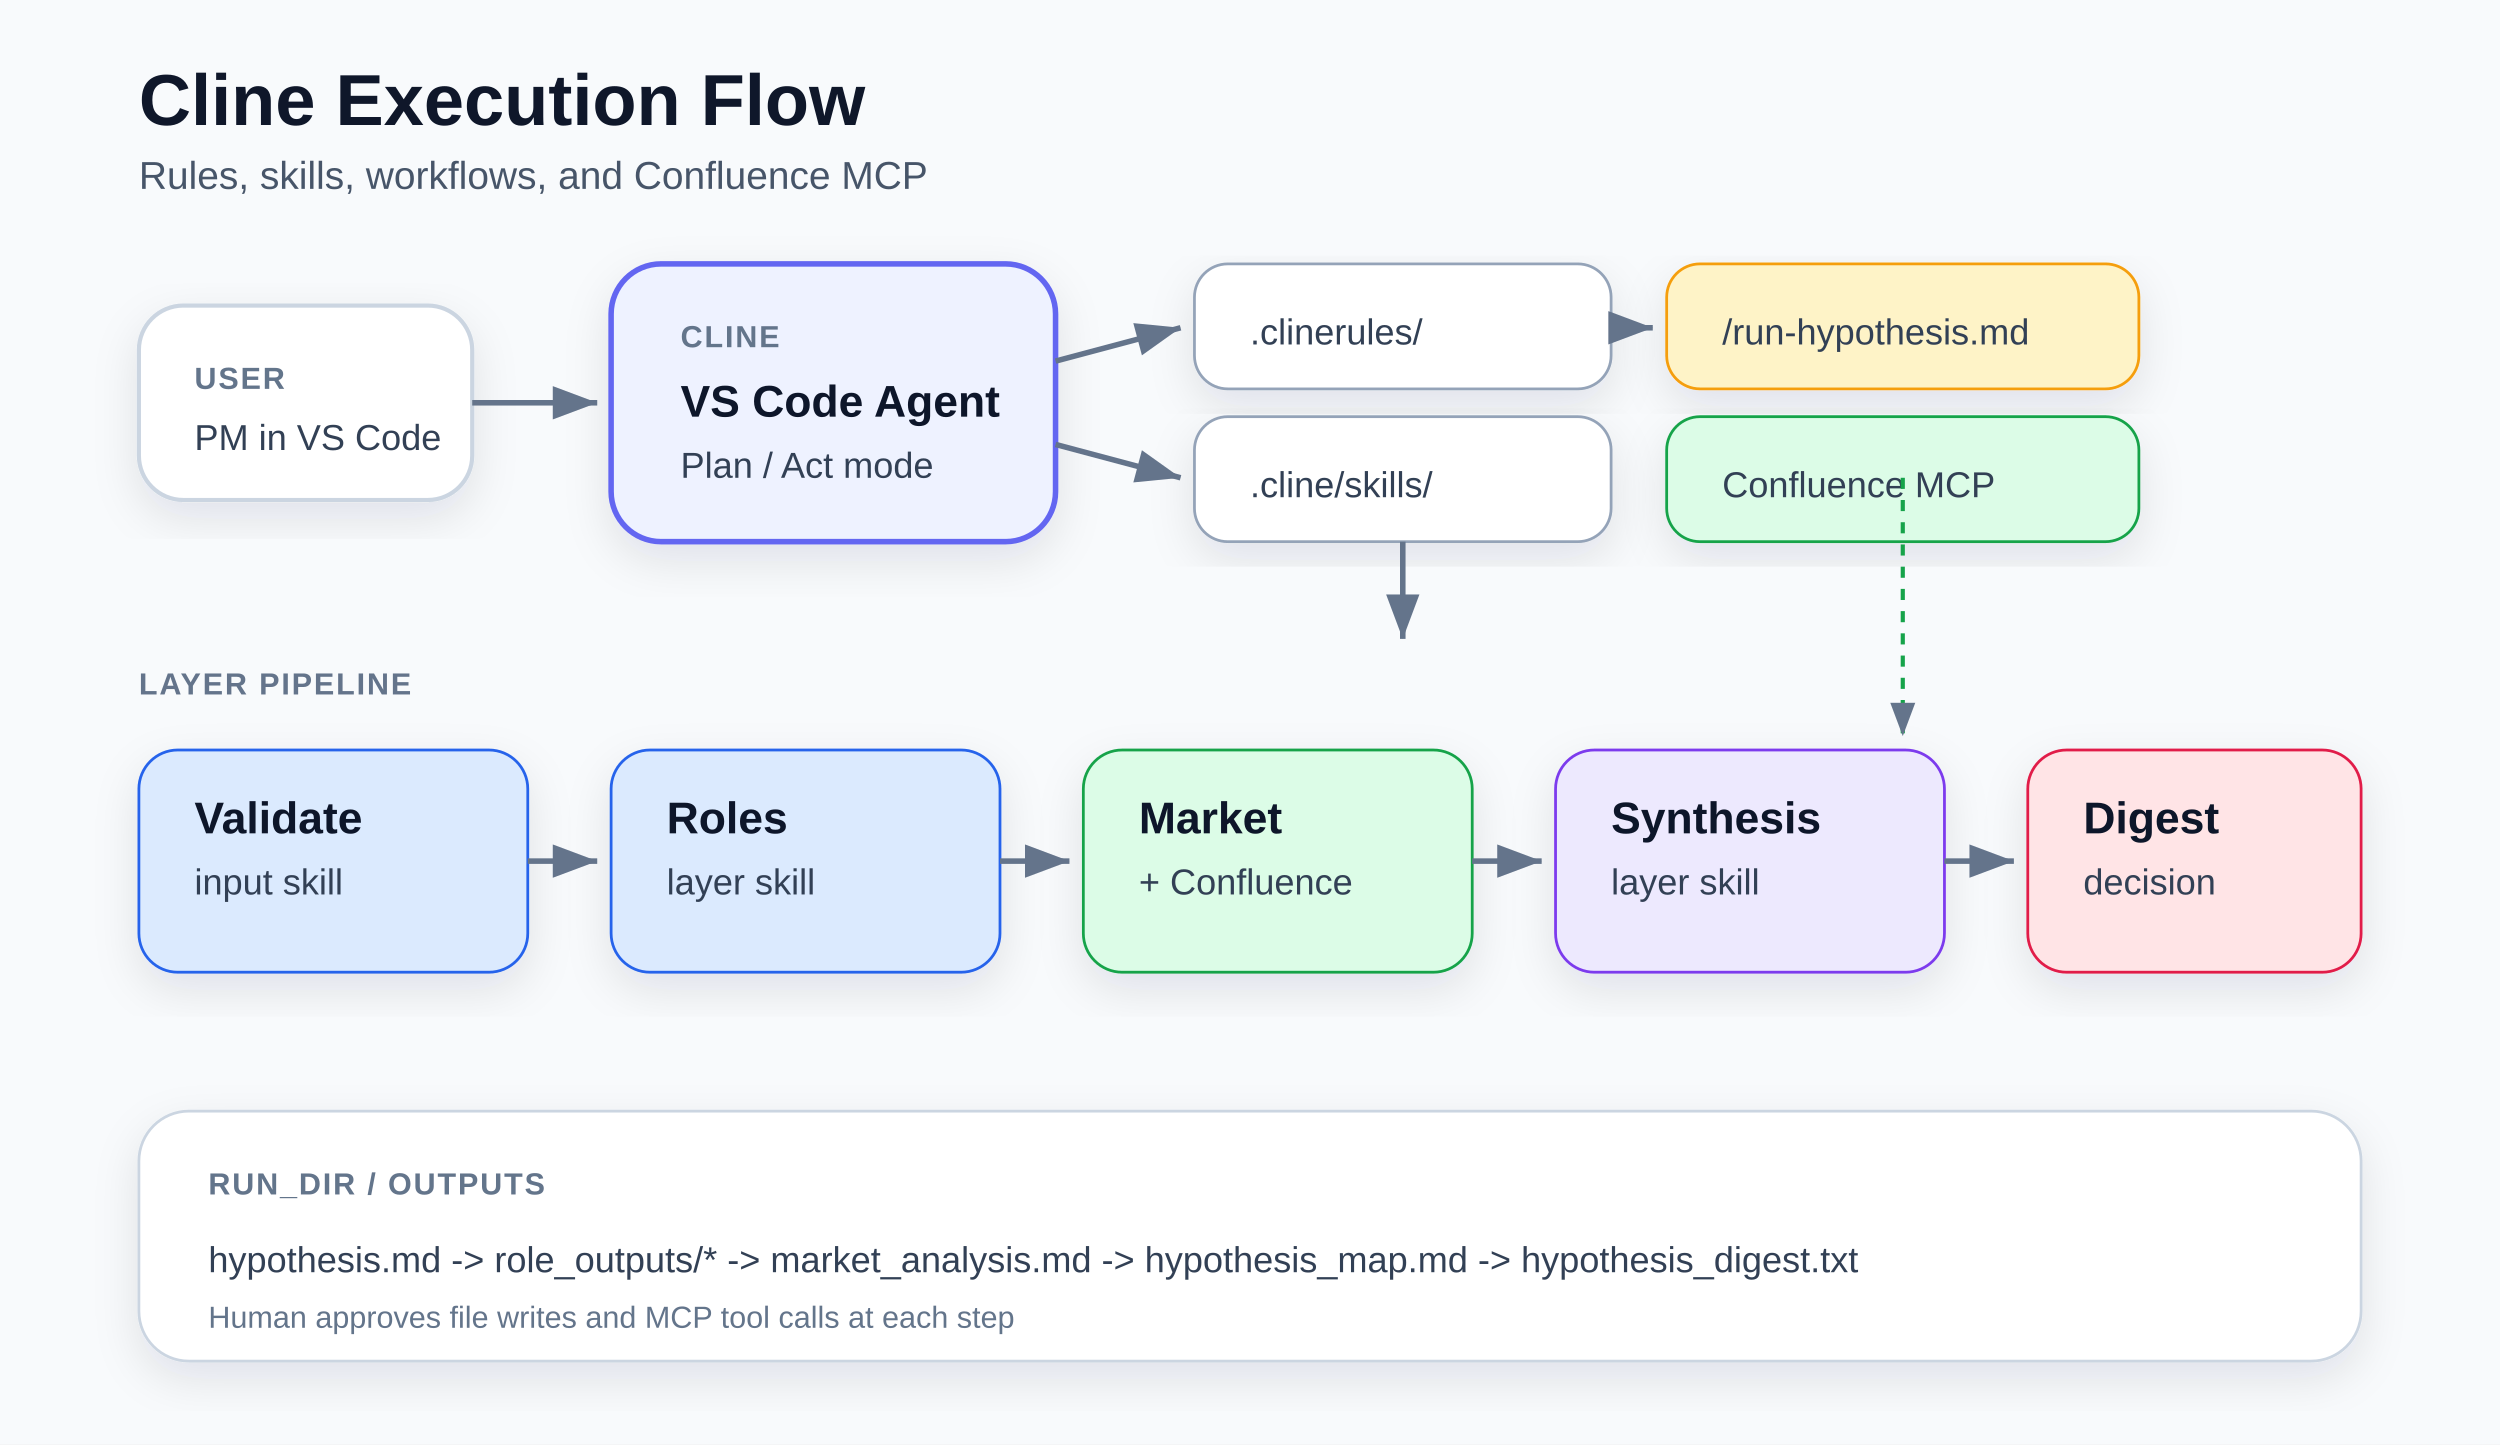
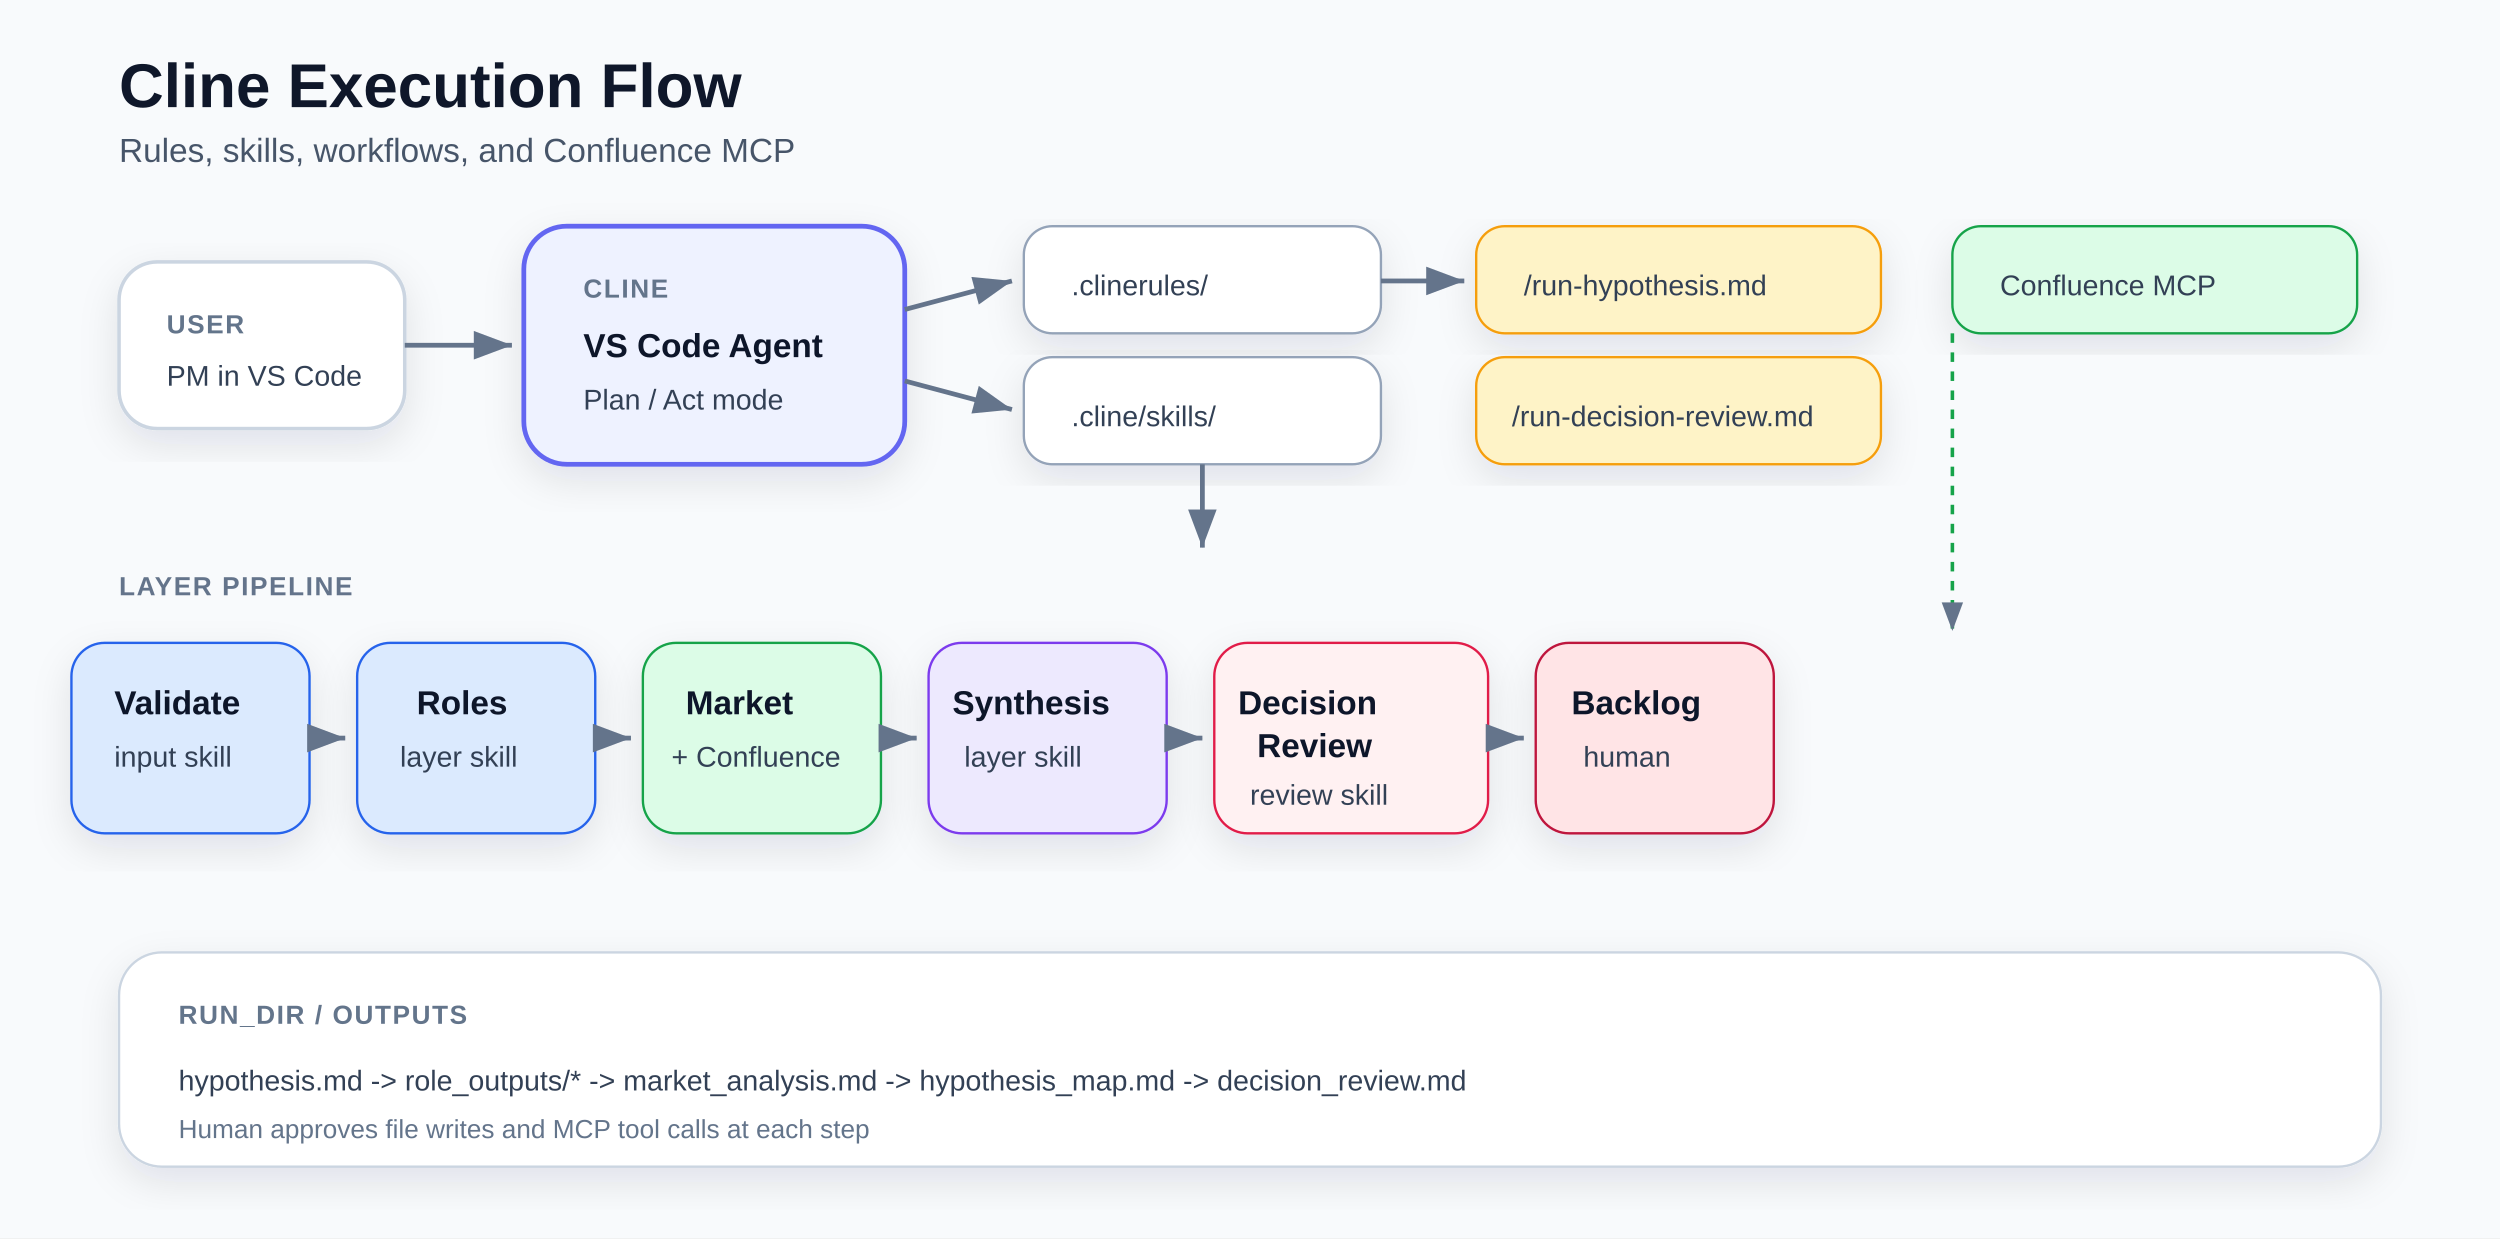
- <svg xmlns="http://www.w3.org/2000/svg" width="900" height="520" viewBox="0 0 900 520" fill="none">
+ <svg xmlns="http://www.w3.org/2000/svg" width="1050" height="520" viewBox="0 0 1050 520" fill="none">
  <defs>
    <filter id="shadow" x="-20%" y="-20%" width="140%" height="140%">
      <feDropShadow dx="0" dy="6" stdDeviation="8" flood-color="#0f172a" flood-opacity="0.10" />
    </filter>
    <marker id="arrow" markerWidth="10" markerHeight="10" refX="8" refY="3" orient="auto">
      <path d="M0,0 L8,3 L0,6 Z" fill="#64748b" />
    </marker>
    <style>
      .title { font: 700 26px Arial, sans-serif; fill: #0f172a; }
      .subtitle { font: 400 14px Arial, sans-serif; fill: #475569; }
      .label { font: 700 11px Arial, sans-serif; fill: #64748b; letter-spacing: 0.06em; }
-       .card-title { font: 700 16px Arial, sans-serif; fill: #0f172a; }
-       .card-sub { font: 400 13px Arial, sans-serif; fill: #334155; }
+       .card-title { font: 700 14px Arial, sans-serif; fill: #0f172a; }
+       .card-sub { font: 400 12px Arial, sans-serif; fill: #334155; }
      .tiny { font: 400 11px Arial, sans-serif; fill: #64748b; }
    </style>
  </defs>
-   <rect width="900" height="520" fill="#F8FAFC" />
+   <rect width="1050" height="520" fill="#F8FAFC" />
  <text x="50" y="45" class="title">Cline Execution Flow</text>
  <text x="50" y="68" class="subtitle">Rules, skills, workflows, and Confluence MCP</text>
  <g filter="url(#shadow)">
    <rect x="50" y="110" width="120" height="70" rx="16" fill="#FFFFFF" stroke="#CBD5E1" stroke-width="1.5" />
    <text x="70" y="140" class="label">USER</text>
    <text x="70" y="162" class="card-sub">PM in VS Code</text>
  </g>
  <g filter="url(#shadow)">
    <rect x="220" y="95" width="160" height="100" rx="18" fill="#EEF2FF" stroke="#6366F1" stroke-width="2" />
    <text x="245" y="125" class="label">CLINE</text>
    <text x="245" y="150" class="card-title">VS Code Agent</text>
    <text x="245" y="172" class="card-sub">Plan / Act mode</text>
  </g>
  <g filter="url(#shadow)">
    <rect x="430" y="95" width="150" height="45" rx="12" fill="#FFFFFF" stroke="#94A3B8" />
    <text x="450" y="124" class="card-sub">.clinerules/</text>
  </g>
  <g filter="url(#shadow)">
    <rect x="430" y="150" width="150" height="45" rx="12" fill="#FFFFFF" stroke="#94A3B8" />
    <text x="450" y="179" class="card-sub">.cline/skills/</text>
  </g>
  <g filter="url(#shadow)">
-     <rect x="600" y="95" width="170" height="45" rx="12" fill="#FEF3C7" stroke="#F59E0B" />
-     <text x="620" y="124" class="card-sub">/run-hypothesis.md</text>
+     <rect x="620" y="95" width="170" height="45" rx="12" fill="#FEF3C7" stroke="#F59E0B" />
+     <text x="640" y="124" class="card-sub">/run-hypothesis.md</text>
  </g>
  <g filter="url(#shadow)">
-     <rect x="600" y="150" width="170" height="45" rx="12" fill="#DCFCE7" stroke="#16A34A" />
-     <text x="620" y="179" class="card-sub">Confluence MCP</text>
+     <rect x="620" y="150" width="170" height="45" rx="12" fill="#FEF3C7" stroke="#F59E0B" />
+     <text x="635" y="179" class="card-sub">/run-decision-review.md</text>
+   </g>
+   <g filter="url(#shadow)">
+     <rect x="820" y="95" width="170" height="45" rx="12" fill="#DCFCE7" stroke="#16A34A" />
+     <text x="840" y="124" class="card-sub">Confluence MCP</text>
  </g>
  <line x1="170" y1="145" x2="215" y2="145" stroke="#64748b" stroke-width="2" marker-end="url(#arrow)" />
  <line x1="380" y1="130" x2="425" y2="118" stroke="#64748b" stroke-width="2" marker-end="url(#arrow)" />
  <line x1="380" y1="160" x2="425" y2="172" stroke="#64748b" stroke-width="2" marker-end="url(#arrow)" />
-   <line x1="580" y1="118" x2="595" y2="118" stroke="#64748b" stroke-width="2" marker-end="url(#arrow)" />
+   <line x1="580" y1="118" x2="615" y2="118" stroke="#64748b" stroke-width="2" marker-end="url(#arrow)" />
  <line x1="505" y1="195" x2="505" y2="230" stroke="#64748b" stroke-width="2" marker-end="url(#arrow)" />
  <text x="50" y="250" class="label">LAYER PIPELINE</text>
  <g filter="url(#shadow)">
-     <rect x="50" y="270" width="140" height="80" rx="14" fill="#DBEAFE" stroke="#2563EB" />
-     <text x="70" y="300" class="card-title">Validate</text>
-     <text x="70" y="322" class="card-sub">input skill</text>
+     <rect x="30" y="270" width="100" height="80" rx="14" fill="#DBEAFE" stroke="#2563EB" />
+     <text x="48" y="300" class="card-title">Validate</text>
+     <text x="48" y="322" class="card-sub">input skill</text>
  </g>
  <g filter="url(#shadow)">
-     <rect x="220" y="270" width="140" height="80" rx="14" fill="#DBEAFE" stroke="#2563EB" />
-     <text x="240" y="300" class="card-title">Roles</text>
-     <text x="240" y="322" class="card-sub">layer skill</text>
+     <rect x="150" y="270" width="100" height="80" rx="14" fill="#DBEAFE" stroke="#2563EB" />
+     <text x="175" y="300" class="card-title">Roles</text>
+     <text x="168" y="322" class="card-sub">layer skill</text>
  </g>
  <g filter="url(#shadow)">
-     <rect x="390" y="270" width="140" height="80" rx="14" fill="#DCFCE7" stroke="#16A34A" />
-     <text x="410" y="300" class="card-title">Market</text>
-     <text x="410" y="322" class="card-sub">+ Confluence</text>
+     <rect x="270" y="270" width="100" height="80" rx="14" fill="#DCFCE7" stroke="#16A34A" />
+     <text x="288" y="300" class="card-title">Market</text>
+     <text x="282" y="322" class="card-sub">+ Confluence</text>
  </g>
  <g filter="url(#shadow)">
-     <rect x="560" y="270" width="140" height="80" rx="14" fill="#EDE9FE" stroke="#7C3AED" />
-     <text x="580" y="300" class="card-title">Synthesis</text>
-     <text x="580" y="322" class="card-sub">layer skill</text>
+     <rect x="390" y="270" width="100" height="80" rx="14" fill="#EDE9FE" stroke="#7C3AED" />
+     <text x="400" y="300" class="card-title">Synthesis</text>
+     <text x="405" y="322" class="card-sub">layer skill</text>
  </g>
  <g filter="url(#shadow)">
-     <rect x="730" y="270" width="120" height="80" rx="14" fill="#FFE4E6" stroke="#E11D48" />
-     <text x="750" y="300" class="card-title">Digest</text>
-     <text x="750" y="322" class="card-sub">decision</text>
+     <rect x="510" y="270" width="115" height="80" rx="14" fill="#FFF1F2" stroke="#E11D48" />
+     <text x="520" y="300" class="card-title">Decision</text>
+     <text x="528" y="318" class="card-title">Review</text>
+     <text x="525" y="338" class="card-sub">review skill</text>
  </g>
-   <line x1="190" y1="310" x2="215" y2="310" stroke="#64748b" stroke-width="2" marker-end="url(#arrow)" />
-   <line x1="360" y1="310" x2="385" y2="310" stroke="#64748b" stroke-width="2" marker-end="url(#arrow)" />
-   <line x1="530" y1="310" x2="555" y2="310" stroke="#64748b" stroke-width="2" marker-end="url(#arrow)" />
-   <line x1="700" y1="310" x2="725" y2="310" stroke="#64748b" stroke-width="2" marker-end="url(#arrow)" />
  <g filter="url(#shadow)">
-     <rect x="50" y="400" width="800" height="90" rx="18" fill="#FFFFFF" stroke="#CBD5E1" />
+     <rect x="645" y="270" width="100" height="80" rx="14" fill="#FFE4E6" stroke="#BE123C" />
+     <text x="660" y="300" class="card-title">Backlog</text>
+     <text x="665" y="322" class="card-sub">human</text>
+   </g>
+   <line x1="130" y1="310" x2="145" y2="310" stroke="#64748b" stroke-width="2" marker-end="url(#arrow)" />
+   <line x1="250" y1="310" x2="265" y2="310" stroke="#64748b" stroke-width="2" marker-end="url(#arrow)" />
+   <line x1="370" y1="310" x2="385" y2="310" stroke="#64748b" stroke-width="2" marker-end="url(#arrow)" />
+   <line x1="490" y1="310" x2="505" y2="310" stroke="#64748b" stroke-width="2" marker-end="url(#arrow)" />
+   <line x1="625" y1="310" x2="640" y2="310" stroke="#64748b" stroke-width="2" marker-end="url(#arrow)" />
+   <g filter="url(#shadow)">
+     <rect x="50" y="400" width="950" height="90" rx="18" fill="#FFFFFF" stroke="#CBD5E1" />
    <text x="75" y="430" class="label">RUN_DIR / OUTPUTS</text>
-     <text x="75" y="458" class="card-sub">hypothesis.md -&gt; role_outputs/* -&gt; market_analysis.md -&gt; hypothesis_map.md -&gt; hypothesis_digest.txt</text>
+     <text x="75" y="458" class="card-sub">hypothesis.md -&gt; role_outputs/* -&gt; market_analysis.md -&gt; hypothesis_map.md -&gt; decision_review.md</text>
    <text x="75" y="478" class="tiny">Human approves file writes and MCP tool calls at each step</text>
  </g>
-   <line x1="685" y1="172" x2="685" y2="265" stroke="#16A34A" stroke-width="1.5" stroke-dasharray="4 4" marker-end="url(#arrow)" />
+   <line x1="820" y1="140" x2="820" y2="265" stroke="#16A34A" stroke-width="1.5" stroke-dasharray="4 4" marker-end="url(#arrow)" />
</svg>
